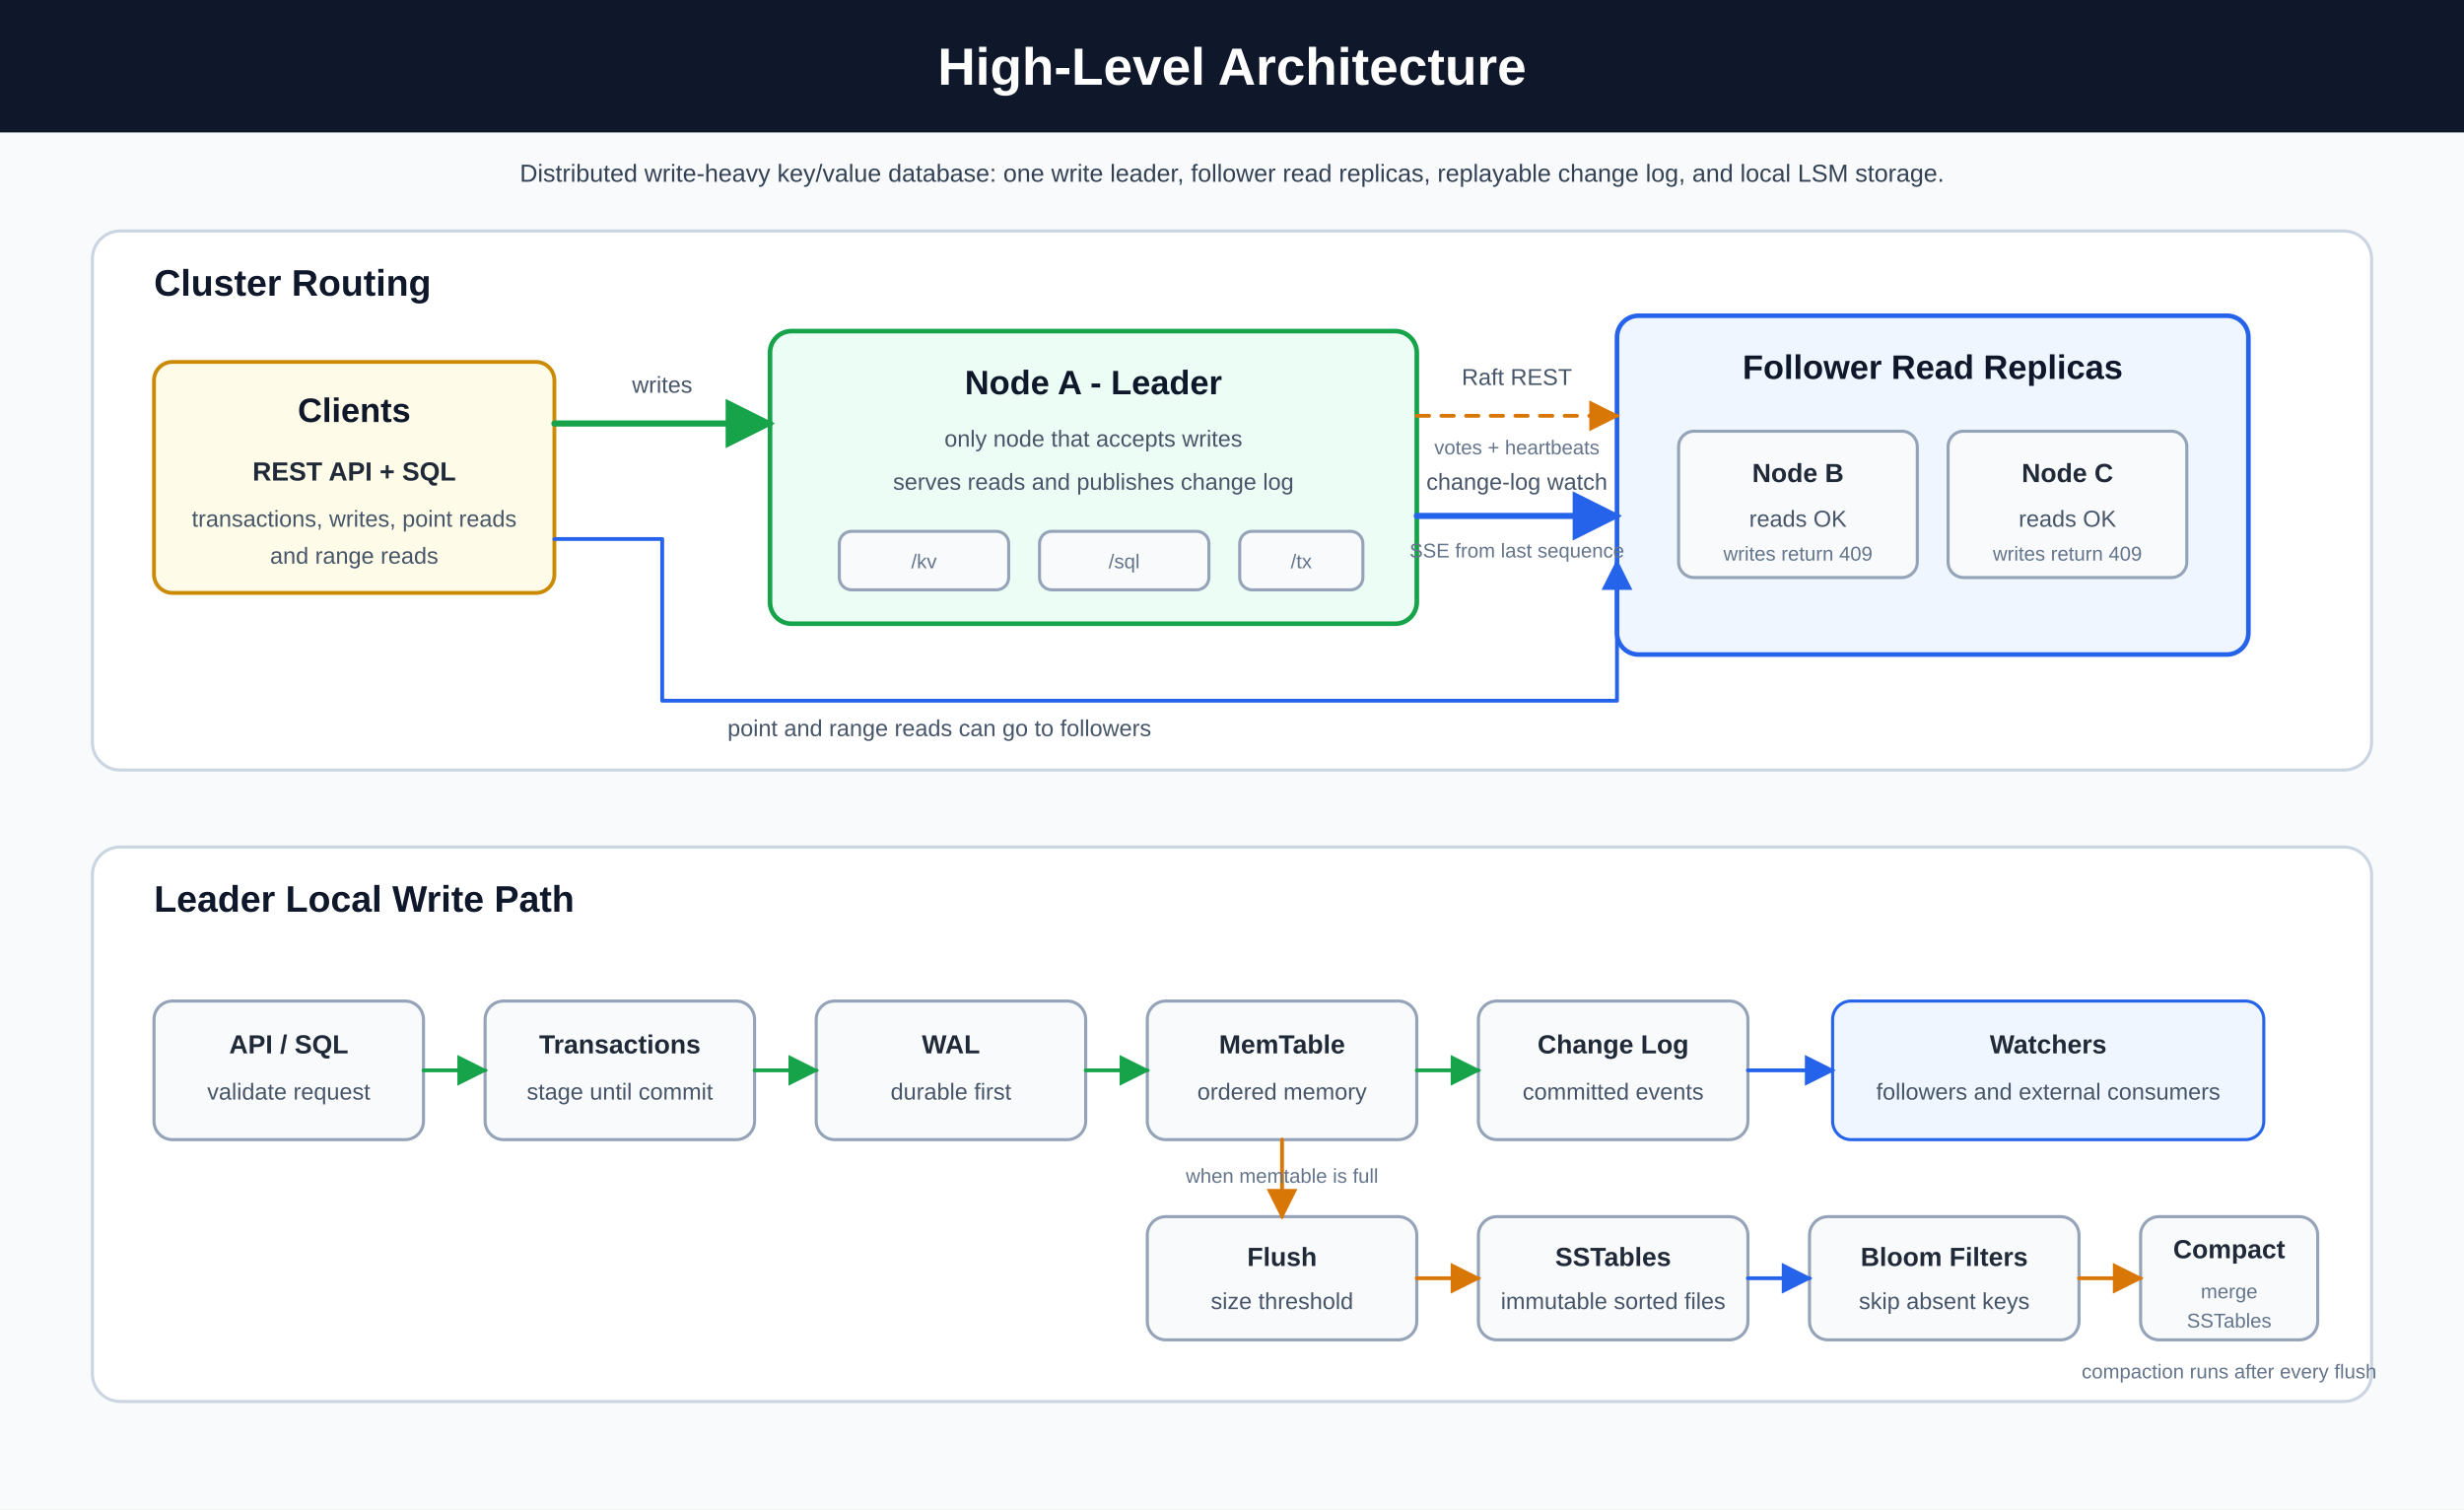
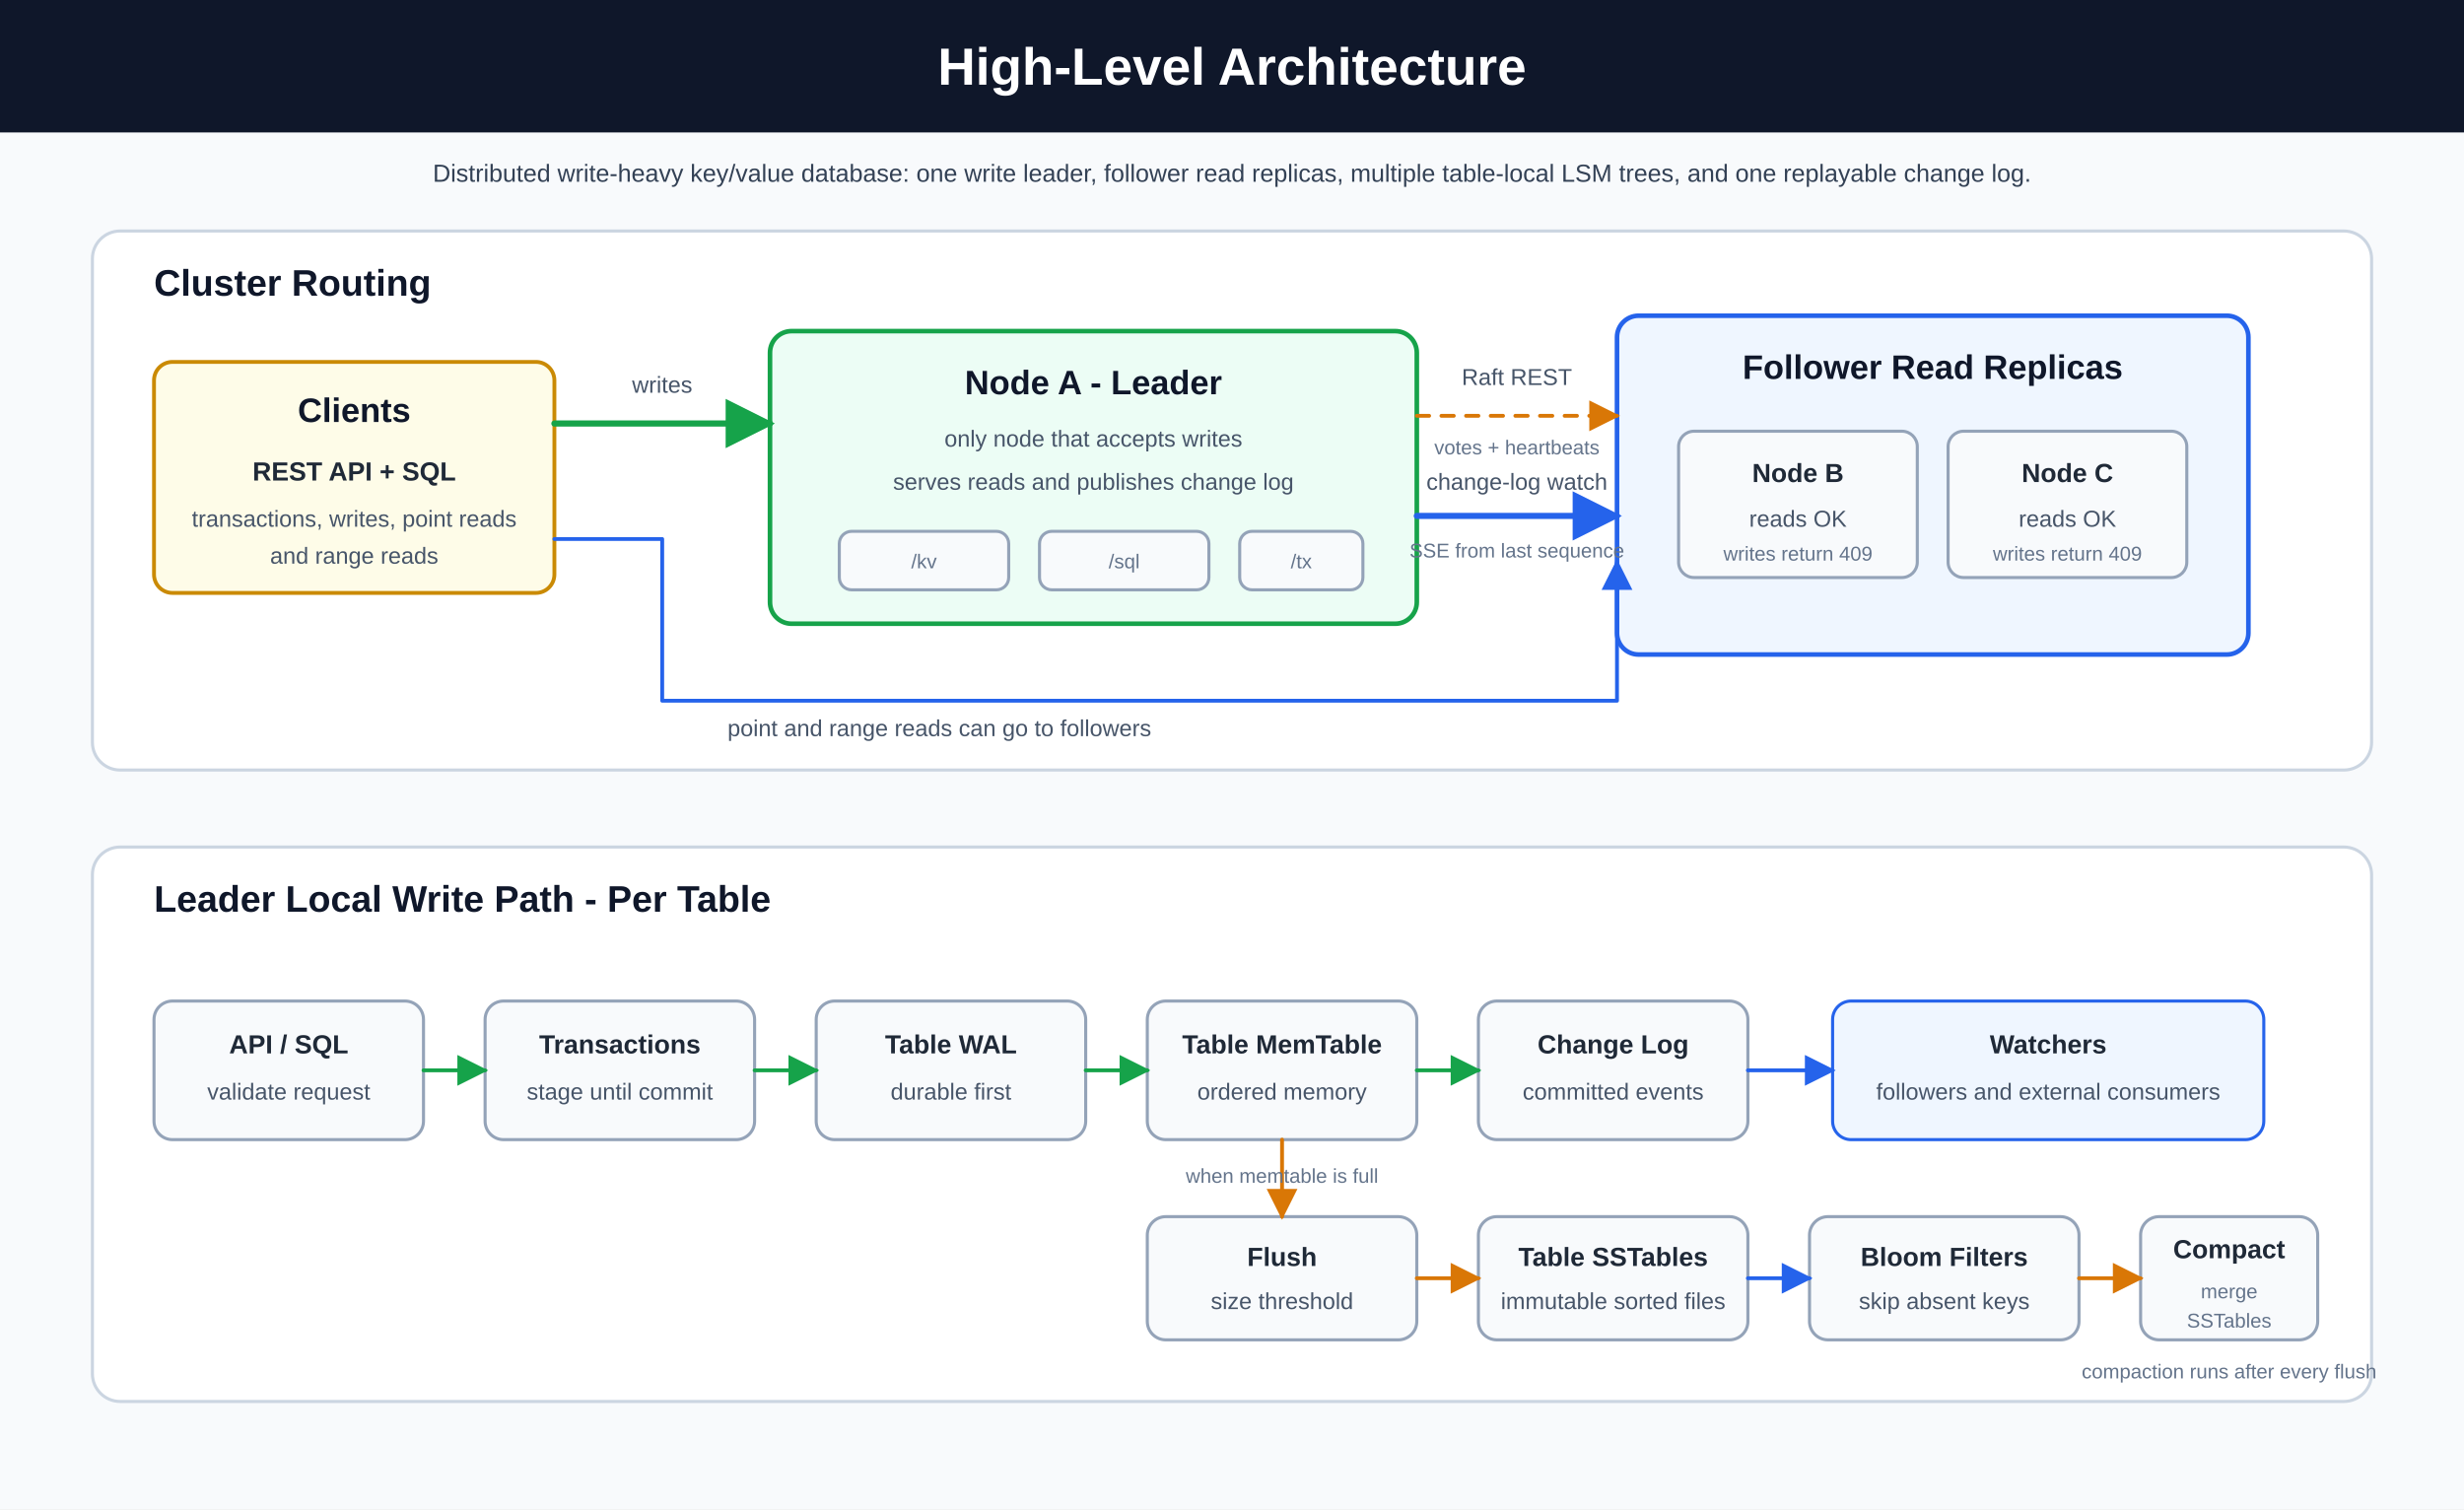
<svg xmlns="http://www.w3.org/2000/svg" width="1600" height="980" viewBox="0 0 1600 980" role="img" aria-labelledby="title desc">
  <defs>
    <marker id="arrow-green" viewBox="0 0 10 10" refX="9" refY="5" markerWidth="8" markerHeight="8" orient="auto">
      <path d="M 0 0 L 10 5 L 0 10 z" fill="#16a34a" />
    </marker>
    <marker id="arrow-blue" viewBox="0 0 10 10" refX="9" refY="5" markerWidth="8" markerHeight="8" orient="auto">
      <path d="M 0 0 L 10 5 L 0 10 z" fill="#2563eb" />
    </marker>
    <marker id="arrow-amber" viewBox="0 0 10 10" refX="9" refY="5" markerWidth="8" markerHeight="8" orient="auto">
      <path d="M 0 0 L 10 5 L 0 10 z" fill="#d97706" />
    </marker>
    <style>
      .page { fill: #f8fafc; }
      .header { fill: #0f172a; }
      .band { fill: #ffffff; stroke: #cbd5e1; stroke-width: 2; }
      .client { fill: #fefce8; stroke: #ca8a04; stroke-width: 2.5; }
      .leader { fill: #ecfdf5; stroke: #16a34a; stroke-width: 3; }
      .follower { fill: #eff6ff; stroke: #2563eb; stroke-width: 3; }
      .box { fill: #f8fafc; stroke: #94a3b8; stroke-width: 2; }
      .watch { fill: #eff6ff; stroke: #2563eb; stroke-width: 2; }
      .title { font: 700 34px Arial, sans-serif; fill: #ffffff; }
      .subtitle { font: 500 16px Arial, sans-serif; fill: #334155; }
      .band-title { font: 700 24px Arial, sans-serif; fill: #0f172a; }
      .heading { font: 700 22px Arial, sans-serif; fill: #0f172a; }
      .label { font: 600 17px Arial, sans-serif; fill: #1f2937; }
      .small { font: 500 15px Arial, sans-serif; fill: #475569; }
      .tiny { font: 500 13px Arial, sans-serif; fill: #64748b; }
      .green { stroke: #16a34a; }
      .blue { stroke: #2563eb; }
      .amber { stroke: #d97706; }
      .line { fill: none; stroke-width: 4; stroke-linecap: round; stroke-linejoin: round; }
      .thin { stroke-width: 2.5; }
      .dash { stroke-dasharray: 8 8; }
    </style>
  </defs>
  <rect class="page" x="0" y="0" width="1600" height="980" />
  <rect class="header" x="0" y="0" width="1600" height="86" />
  <text class="title" x="800" y="55" text-anchor="middle">High-Level Architecture</text>
-   <text class="subtitle" x="800" y="118" text-anchor="middle">Distributed write-heavy key/value database: one write leader, follower read replicas, replayable change log, and local LSM storage.</text>
+   <text class="subtitle" x="800" y="118" text-anchor="middle">Distributed write-heavy key/value database: one write leader, follower read replicas, multiple table-local LSM trees, and one replayable change log.</text>
  <rect class="band" x="60" y="150" width="1480" height="350" rx="18" />
  <text class="band-title" x="100" y="192">Cluster Routing</text>
  <rect class="client" x="100" y="235" width="260" height="150" rx="12" />
  <text class="heading" x="230" y="274" text-anchor="middle">Clients</text>
  <text class="label" x="230" y="312" text-anchor="middle">REST API + SQL</text>
  <text class="small" x="230" y="342" text-anchor="middle">transactions, writes, point reads</text>
  <text class="small" x="230" y="366" text-anchor="middle">and range reads</text>
  <rect class="leader" x="500" y="215" width="420" height="190" rx="14" />
  <text class="heading" x="710" y="256" text-anchor="middle">Node A - Leader</text>
  <text class="small" x="710" y="290" text-anchor="middle">only node that accepts writes</text>
  <text class="small" x="710" y="318" text-anchor="middle">serves reads and publishes change log</text>
  <rect class="box" x="545" y="345" width="110" height="38" rx="8" />
  <text class="tiny" x="600" y="369" text-anchor="middle">/kv</text>
  <rect class="box" x="675" y="345" width="110" height="38" rx="8" />
  <text class="tiny" x="730" y="369" text-anchor="middle">/sql</text>
  <rect class="box" x="805" y="345" width="80" height="38" rx="8" />
  <text class="tiny" x="845" y="369" text-anchor="middle">/tx</text>
  <rect class="follower" x="1050" y="205" width="410" height="220" rx="14" />
  <text class="heading" x="1255" y="246" text-anchor="middle">Follower Read Replicas</text>
  <rect class="box" x="1090" y="280" width="155" height="95" rx="10" />
  <text class="label" x="1167.5" y="313" text-anchor="middle">Node B</text>
  <text class="small" x="1167.5" y="342" text-anchor="middle">reads OK</text>
  <text class="tiny" x="1167.5" y="364" text-anchor="middle">writes return 409</text>
  <rect class="box" x="1265" y="280" width="155" height="95" rx="10" />
  <text class="label" x="1342.5" y="313" text-anchor="middle">Node C</text>
  <text class="small" x="1342.5" y="342" text-anchor="middle">reads OK</text>
  <text class="tiny" x="1342.5" y="364" text-anchor="middle">writes return 409</text>
  <path class="line green" d="M 360 275 L 500 275" marker-end="url(#arrow-green)" />
  <text class="small" x="430" y="255" text-anchor="middle" fill="#16a34a">writes</text>
  <path class="line blue thin" d="M 360 350 L 430 350 L 430 455 L 1050 455 L 1050 365" marker-end="url(#arrow-blue)" />
  <text class="small" x="610" y="478" text-anchor="middle" fill="#2563eb">point and range reads can go to followers</text>
  <path class="line amber dash thin" d="M 920 270 L 1050 270" marker-end="url(#arrow-amber)" />
  <text class="small" x="985" y="250" text-anchor="middle" fill="#d97706">Raft REST</text>
  <text class="tiny" x="985" y="295" text-anchor="middle" fill="#d97706">votes + heartbeats</text>
  <path class="line blue" d="M 920 335 L 1050 335" marker-end="url(#arrow-blue)" />
  <text class="small" x="985" y="318" text-anchor="middle" fill="#2563eb">change-log watch</text>
  <text class="tiny" x="985" y="362" text-anchor="middle" fill="#2563eb">SSE from last sequence</text>
  <rect class="band" x="60" y="550" width="1480" height="360" rx="18" />
-   <text class="band-title" x="100" y="592">Leader Local Write Path</text>
+   <text class="band-title" x="100" y="592">Leader Local Write Path - Per Table</text>
  <rect class="box" x="100" y="650" width="175" height="90" rx="12" />
  <text class="label" x="187.5" y="684" text-anchor="middle">API / SQL</text>
  <text class="small" x="187.5" y="714" text-anchor="middle">validate request</text>
  <rect class="box" x="315" y="650" width="175" height="90" rx="12" />
  <text class="label" x="402.5" y="684" text-anchor="middle">Transactions</text>
  <text class="small" x="402.5" y="714" text-anchor="middle">stage until commit</text>
  <rect class="box" x="530" y="650" width="175" height="90" rx="12" />
-   <text class="label" x="617.5" y="684" text-anchor="middle">WAL</text>
+   <text class="label" x="617.5" y="684" text-anchor="middle">Table WAL</text>
  <text class="small" x="617.5" y="714" text-anchor="middle">durable first</text>
  <rect class="box" x="745" y="650" width="175" height="90" rx="12" />
-   <text class="label" x="832.5" y="684" text-anchor="middle">MemTable</text>
+   <text class="label" x="832.5" y="684" text-anchor="middle">Table MemTable</text>
  <text class="small" x="832.5" y="714" text-anchor="middle">ordered memory</text>
  <rect class="box" x="960" y="650" width="175" height="90" rx="12" />
  <text class="label" x="1047.5" y="684" text-anchor="middle">Change Log</text>
  <text class="small" x="1047.5" y="714" text-anchor="middle">committed events</text>
  <rect class="watch" x="1190" y="650" width="280" height="90" rx="12" />
  <text class="label" x="1330" y="684" text-anchor="middle">Watchers</text>
  <text class="small" x="1330" y="714" text-anchor="middle">followers and external consumers</text>
  <path class="line green thin" d="M 275 695 L 315 695" marker-end="url(#arrow-green)" />
  <path class="line green thin" d="M 490 695 L 530 695" marker-end="url(#arrow-green)" />
  <path class="line green thin" d="M 705 695 L 745 695" marker-end="url(#arrow-green)" />
  <path class="line green thin" d="M 920 695 L 960 695" marker-end="url(#arrow-green)" />
  <path class="line blue thin" d="M 1135 695 L 1190 695" marker-end="url(#arrow-blue)" />
  <rect class="box" x="745" y="790" width="175" height="80" rx="12" />
  <text class="label" x="832.5" y="822" text-anchor="middle">Flush</text>
  <text class="small" x="832.5" y="850" text-anchor="middle">size threshold</text>
  <rect class="box" x="960" y="790" width="175" height="80" rx="12" />
-   <text class="label" x="1047.5" y="822" text-anchor="middle">SSTables</text>
+   <text class="label" x="1047.5" y="822" text-anchor="middle">Table SSTables</text>
  <text class="small" x="1047.5" y="850" text-anchor="middle">immutable sorted files</text>
  <rect class="box" x="1175" y="790" width="175" height="80" rx="12" />
  <text class="label" x="1262.5" y="822" text-anchor="middle">Bloom Filters</text>
  <text class="small" x="1262.5" y="850" text-anchor="middle">skip absent keys</text>
  <rect class="box" x="1390" y="790" width="115" height="80" rx="12" />
  <text class="label" x="1447.5" y="817" text-anchor="middle">Compact</text>
  <text class="tiny" x="1447.5" y="843" text-anchor="middle">merge</text>
  <text class="tiny" x="1447.5" y="862" text-anchor="middle">SSTables</text>
  <path class="line amber thin" d="M 832.5 740 L 832.5 790" marker-end="url(#arrow-amber)" />
  <path class="line amber thin" d="M 920 830 L 960 830" marker-end="url(#arrow-amber)" />
  <path class="line blue thin" d="M 1135 830 L 1175 830" marker-end="url(#arrow-blue)" />
  <path class="line amber thin" d="M 1350 830 L 1390 830" marker-end="url(#arrow-amber)" />
  <text class="tiny" x="832.5" y="768" text-anchor="middle" fill="#d97706">when memtable is full</text>
  <text class="tiny" x="1447.5" y="895" text-anchor="middle" fill="#64748b">compaction runs after every flush</text>
</svg>
